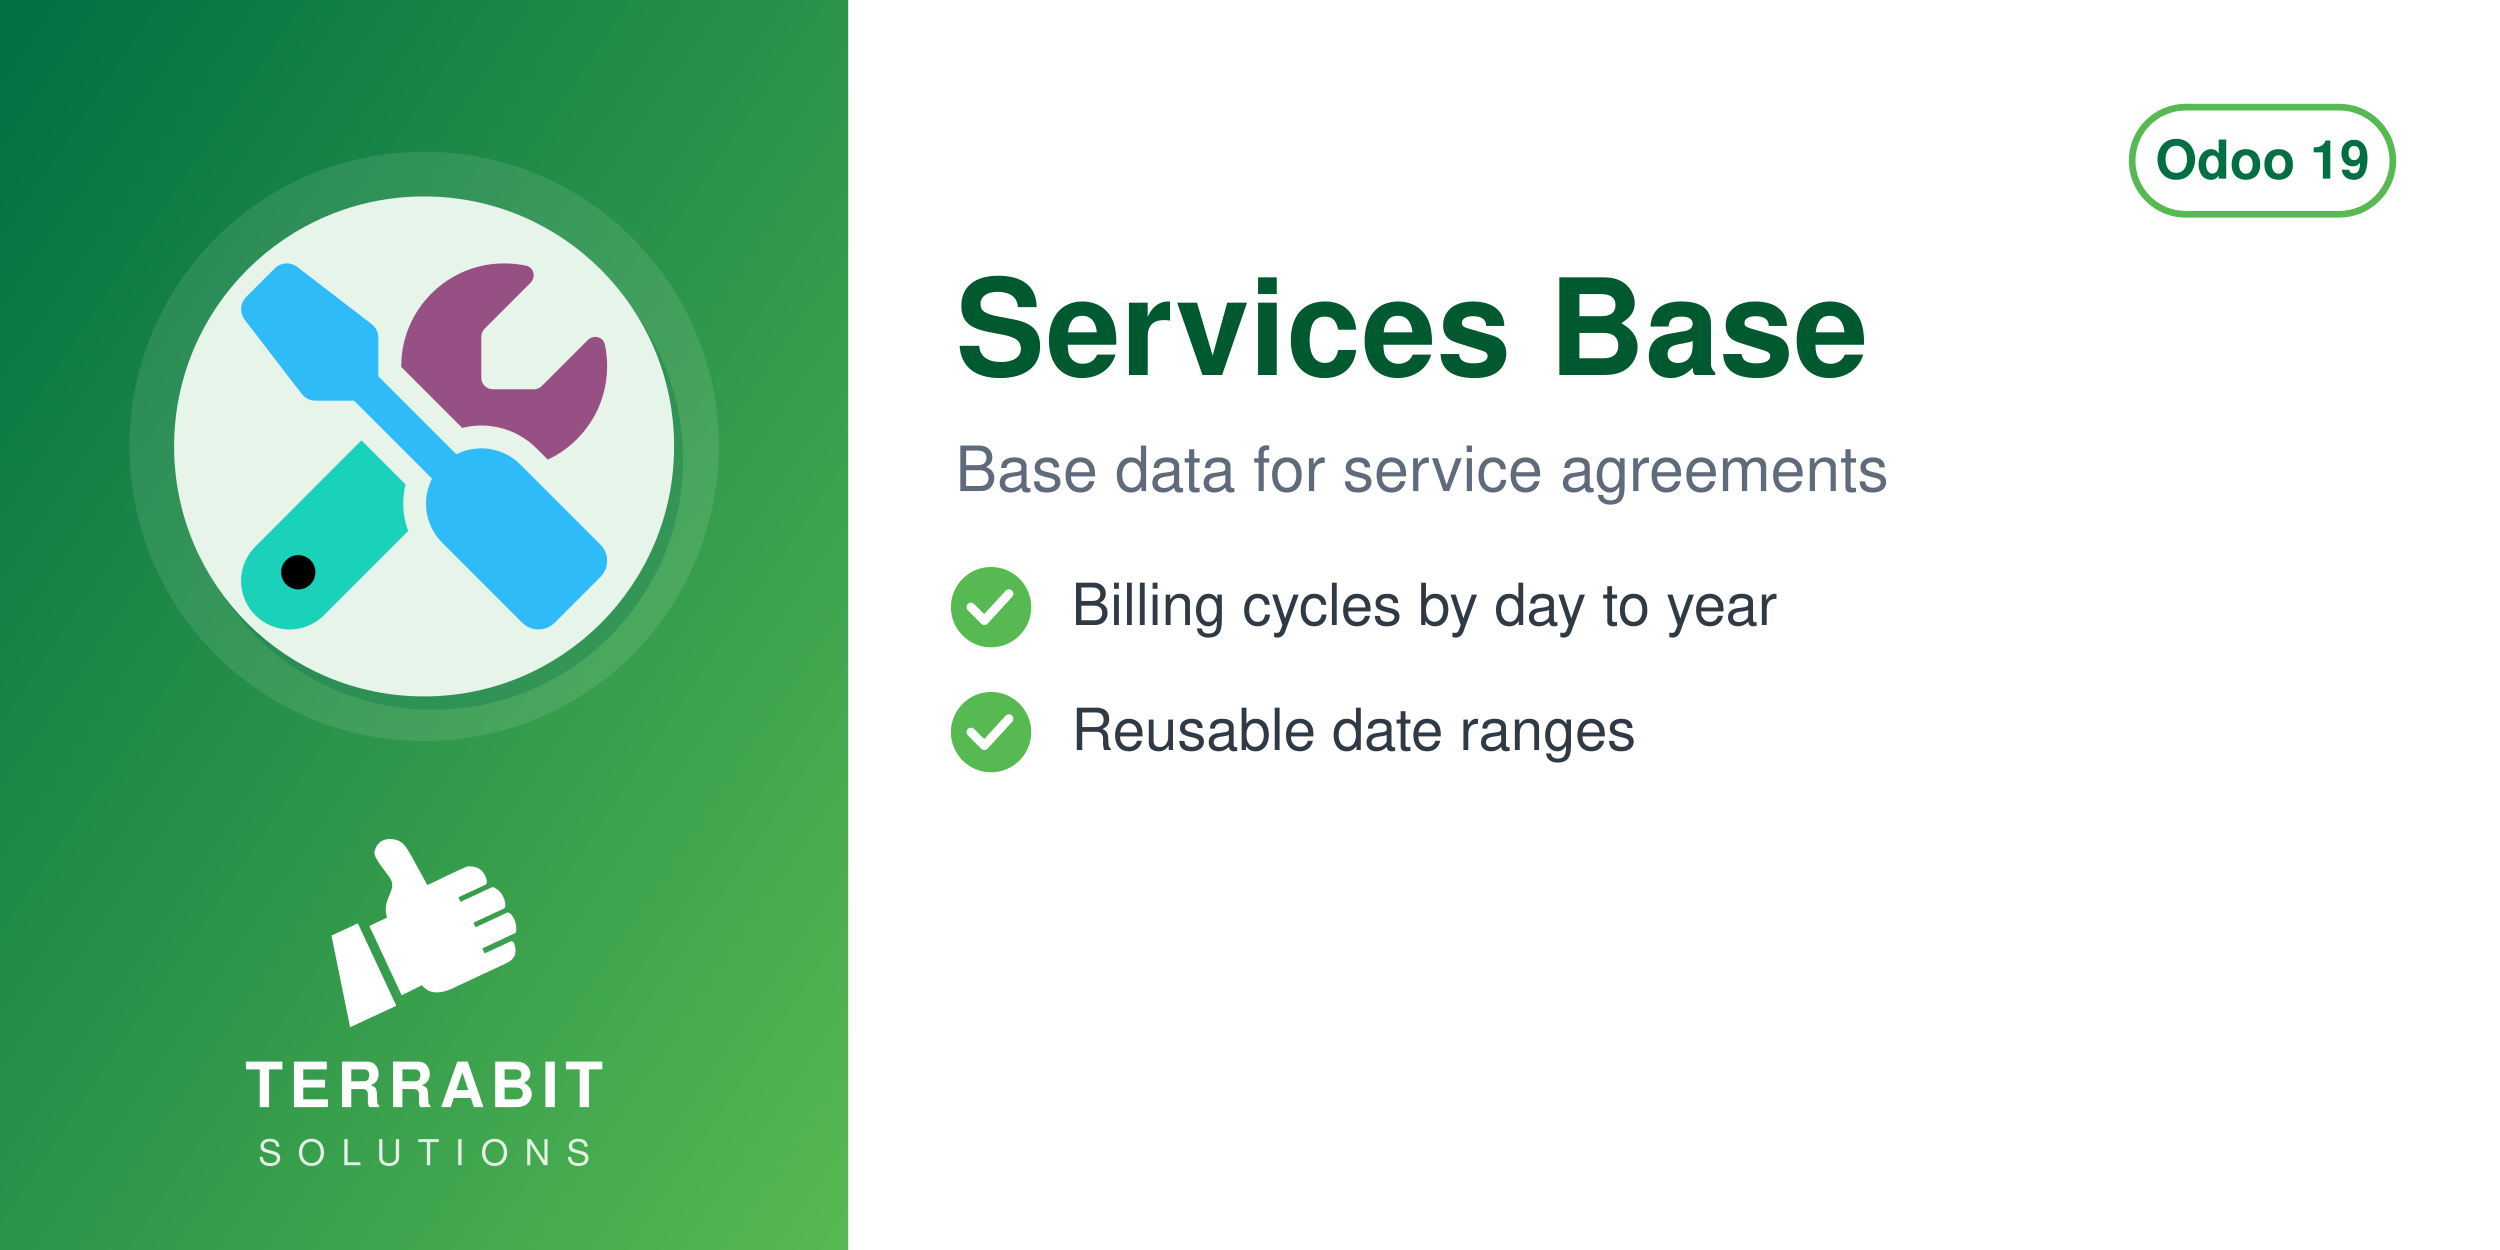
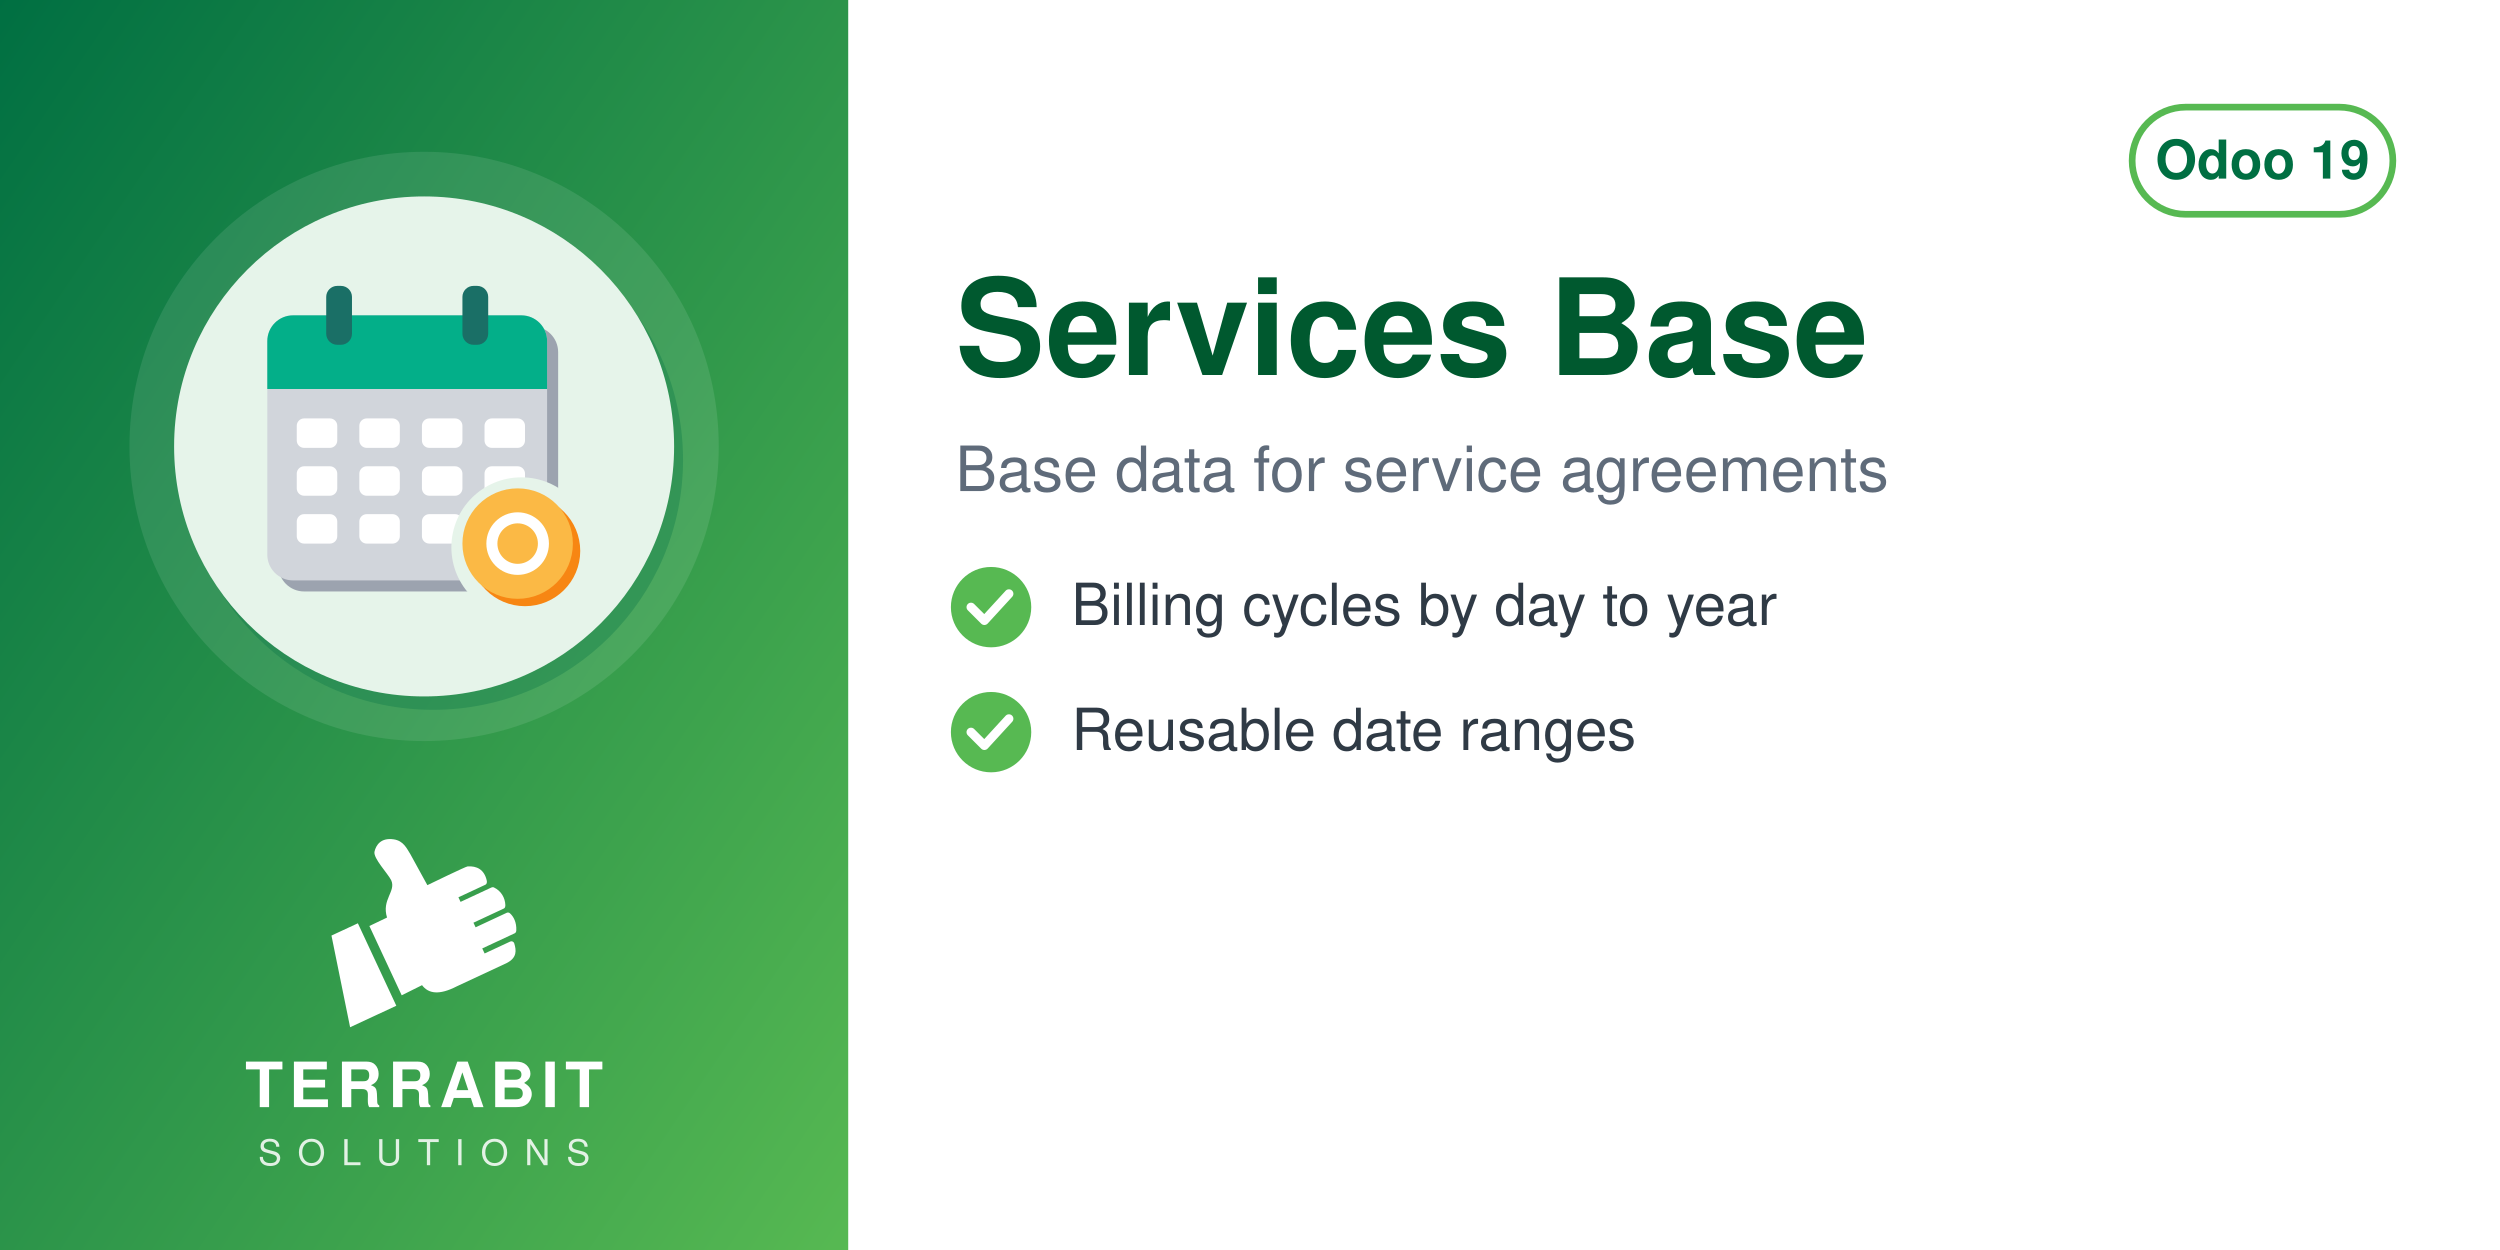
<svg xmlns="http://www.w3.org/2000/svg" width="560" height="280" viewBox="0 0 560 280">
  <defs>
    <linearGradient id="g" x1="0" y1="0" x2="1" y2="1">
      <stop offset="0" stop-color="#006F42" />
      <stop offset="1" stop-color="#57B952" />
    </linearGradient>
  </defs>
  <rect width="560" height="280" fill="#FFFFFF" />
  <rect width="190" height="280" fill="url(#g)" />
  <circle cx="95.0" cy="100" r="66" fill="white" opacity="0.10" />
  <circle cx="97.0" cy="103" r="56" fill="#006F42" opacity="0.30" />
  <circle cx="95.0" cy="100" r="56" fill="#E6F4EA" />
-   <svg x="54.0" y="59.0" width="82" height="82" viewBox="0 0 512 512" preserveAspectRatio="xMidYMid meet">
-     <path fill="#2ebbf8" d="M78.6 5C69.1-2.4 55.6-1.5 47 7L7 47c-8.5 8.5-9.4 22-2.1 31.6l80 104c4.5 5.9 11.6 9.4 19 9.4l54.1 0 109 109c-14.7 29-10 65.4 14.3 89.6l112 112c12.5 12.5 32.8 12.5 45.3 0l64-64c12.5-12.5 12.5-32.8 0-45.3l-112-112c-24.2-24.2-60.6-29-89.6-14.3l-109-109 0-54.1c0-7.5-3.5-14.5-9.4-19L78.6 5z" />
-     <path fill="#1ad1ba" d="M19.9 396.1C7.2 408.8 0 426.1 0 444.1C0 481.6 30.4 512 67.9 512c18 0 35.3-7.2 48-19.9L233.7 374.3c-7.8-20.9-9-43.6-3.6-65.1l-61.7-61.7L19.9 396.1z" />
-     <path fill="#975083" d="M512 144c0-10.5-1.1-20.7-3.2-30.5c-2.4-11.2-16.1-14.1-24.2-6l-63.9 63.9c-3 3-7.1 4.7-11.3 4.7L352 176c-8.8 0-16-7.2-16-16l0-57.4c0-4.2 1.7-8.3 4.7-11.3l63.9-63.9c8.1-8.1 5.2-21.8-6-24.2C388.7 1.1 378.5 0 368 0C288.5 0 224 64.5 224 144l0 .8 85.3 85.3c36-9.1 75.8 .5 104 28.7L429 274.5c49-23 83-72.8 83-130.5z" />
-     <path d="M56 432a24 24 0 1 1 48 0 24 24 0 1 1 -48 0z" />
+   <svg x="54.0" y="59.0" width="82" height="82" viewBox="0 0 100 100" preserveAspectRatio="xMidYMid meet">
+     <g transform="translate(-0.88,0.11) scale(1.0057)">
+       <defs>
+         <mask id="mi-cut" maskUnits="userSpaceOnUse" x="-20" y="-20" width="140" height="140">
+           <rect x="-20" y="-20" width="140" height="140" fill="#fff" />
+           <circle cx="77" cy="77" r="19" fill="#000" />
+         </mask>
+       </defs>
+       <g mask="url(#mi-cut)">
+         <g transform="translate(3,3)" fill="#9CA3AF">
+           <rect x="8" y="14" width="76" height="72" rx="7" />
+         </g>
+         <g fill="#D1D5DB">
+           <rect x="8" y="14" width="76" height="72" rx="7" />
+         </g>
+         <path d="M8,21 a7,7 0 0 1 7,-7 h62 a7,7 0 0 1 7,7 v13 h-76z" fill="#03AF89" />
+         <g fill="#1A6F66">
+           <rect x="24" y="6" width="7" height="16" rx="3" />
+           <rect x="61" y="6" width="7" height="16" rx="3" />
+         </g>
+         <rect x="16" y="42" width="11" height="8" rx="2" fill="#FFFFFF" />
+         <rect x="33" y="42" width="11" height="8" rx="2" fill="#FFFFFF" />
+         <rect x="50" y="42" width="11" height="8" rx="2" fill="#FFFFFF" />
+         <rect x="67" y="42" width="11" height="8" rx="2" fill="#FFFFFF" />
+         <rect x="16" y="55" width="11" height="8" rx="2" fill="#FFFFFF" />
+         <rect x="33" y="55" width="11" height="8" rx="2" fill="#FFFFFF" />
+         <rect x="50" y="55" width="11" height="8" rx="2" fill="#FFFFFF" />
+         <rect x="67" y="55" width="11" height="8" rx="2" fill="#FFFFFF" />
+         <rect x="16" y="68" width="11" height="8" rx="2" fill="#FFFFFF" />
+         <rect x="33" y="68" width="11" height="8" rx="2" fill="#FFFFFF" />
+         <rect x="50" y="68" width="11" height="8" rx="2" fill="#FFFFFF" />
+         <rect x="67" y="68" width="11" height="8" rx="2" fill="#FFFFFF" />
+       </g>
+       <circle cx="78" cy="78" r="15" fill="#F78613" />
+       <circle cx="76" cy="76" r="15" fill="#FBB945" />
+       <circle cx="76" cy="76" r="7" fill="none" stroke="#FFFFFF" stroke-width="3" stroke-linecap="round" stroke-linejoin="round" />
+     </g>
  </svg>
  <svg x="72.0" y="186" width="46" height="46" viewBox="4045 2535 3400 3400" preserveAspectRatio="xMidYMid meet">
    <path fill="#FFFFFF" d="M4648.32 4073.59l636.59 1365.17 -765.09 355.96 -308.63 -1517.87 437.13 -203.26zm725.61 1192.32l336.75 -167.88c105.65,140.85 282.69,170.72 576.82,18.8l819.92 -382.33c181.4,-90.13 164.26,-214.57 130.07,-328.43 -4.28,-14.25 -13.68,-24.81 -27.34,-30.7 -13.67,-5.89 -27.61,-5.11 -41.09,1.18l-422.32 196.93 -39.04 -83.72 538.07 -250.91c16.64,-7.76 24.7,-27.69 25.58,-46.04 6.48,-134.33 -44.36,-230.89 -105.84,-285.23 -15.2,-13.44 -35.71,-15.59 -54.12,-7l-513.92 239.64 -35.6 -76.34 506.31 -236.1c17.69,-8.25 22.52,-36.93 21.83,-56.45 -4.1,-117.31 -67.62,-232.74 -187.72,-290.66 -13.94,-6.72 -28.64,-6.36 -42.69,0.19l-511.21 238.38 -35.37 -75.86 448.98 -209.36c20.44,-9.53 25.81,-42.28 21.02,-64.32 -41.02,-189.07 -167.92,-247.8 -318.14,-237.87 -29.39,1.94 -589.86,273.16 -665.95,310.54l-281.84 -513.57c-59.06,-93.13 -112.7,-221.7 -276.47,-245.13 -211.24,-30.22 -291.56,94.38 -316.89,203.13 -25.32,108.75 223.84,365.99 276.05,473.69 85.52,184.27 -161.86,318.11 -68.41,617.99l-292.54 139.94 535.09 1147.51z" />
  </svg>
  <text x="95.0" y="248" text-anchor="middle" font-family="Helvetica,Arial,sans-serif" font-size="14" font-weight="800" letter-spacing="1.4" fill="white">TERRABIT</text>
  <text x="95.0" y="261" text-anchor="middle" font-family="Helvetica,Arial,sans-serif" font-size="8" font-weight="500" letter-spacing="3.6" fill="white" opacity="0.85">SOLUTIONS</text>
  <g>
    <rect x="477.6" y="24" width="58.4" height="24" rx="12" fill="none" stroke="#57B952" stroke-width="1.5" />
    <text x="506.8" y="40" text-anchor="middle" font-family="Helvetica,Arial,sans-serif" font-size="12" font-weight="700" fill="#006F42">Odoo 19</text>
  </g>
  <text x="214" y="84" font-family="Helvetica,Arial,sans-serif" font-size="30" font-weight="700" fill="#00592F">Services Base</text>
  <text x="214" y="110" font-family="Helvetica,Arial,sans-serif" font-size="14" fill="#5F6B7A">Base data for service agreements</text>
  <circle cx="222" cy="136" r="9" fill="#57B952" />
  <path d="M217.5 136 l3 3 l5.5 -6" fill="none" stroke="white" stroke-width="2" stroke-linecap="round" stroke-linejoin="round" />
  <text x="240" y="140" font-family="Helvetica,Arial,sans-serif" font-size="13" fill="#2F3A45">Billing cycles by day to year</text>
  <circle cx="222" cy="164" r="9" fill="#57B952" />
  <path d="M217.5 164 l3 3 l5.5 -6" fill="none" stroke="white" stroke-width="2" stroke-linecap="round" stroke-linejoin="round" />
  <text x="240" y="168" font-family="Helvetica,Arial,sans-serif" font-size="13" fill="#2F3A45">Reusable date ranges</text>
</svg>
